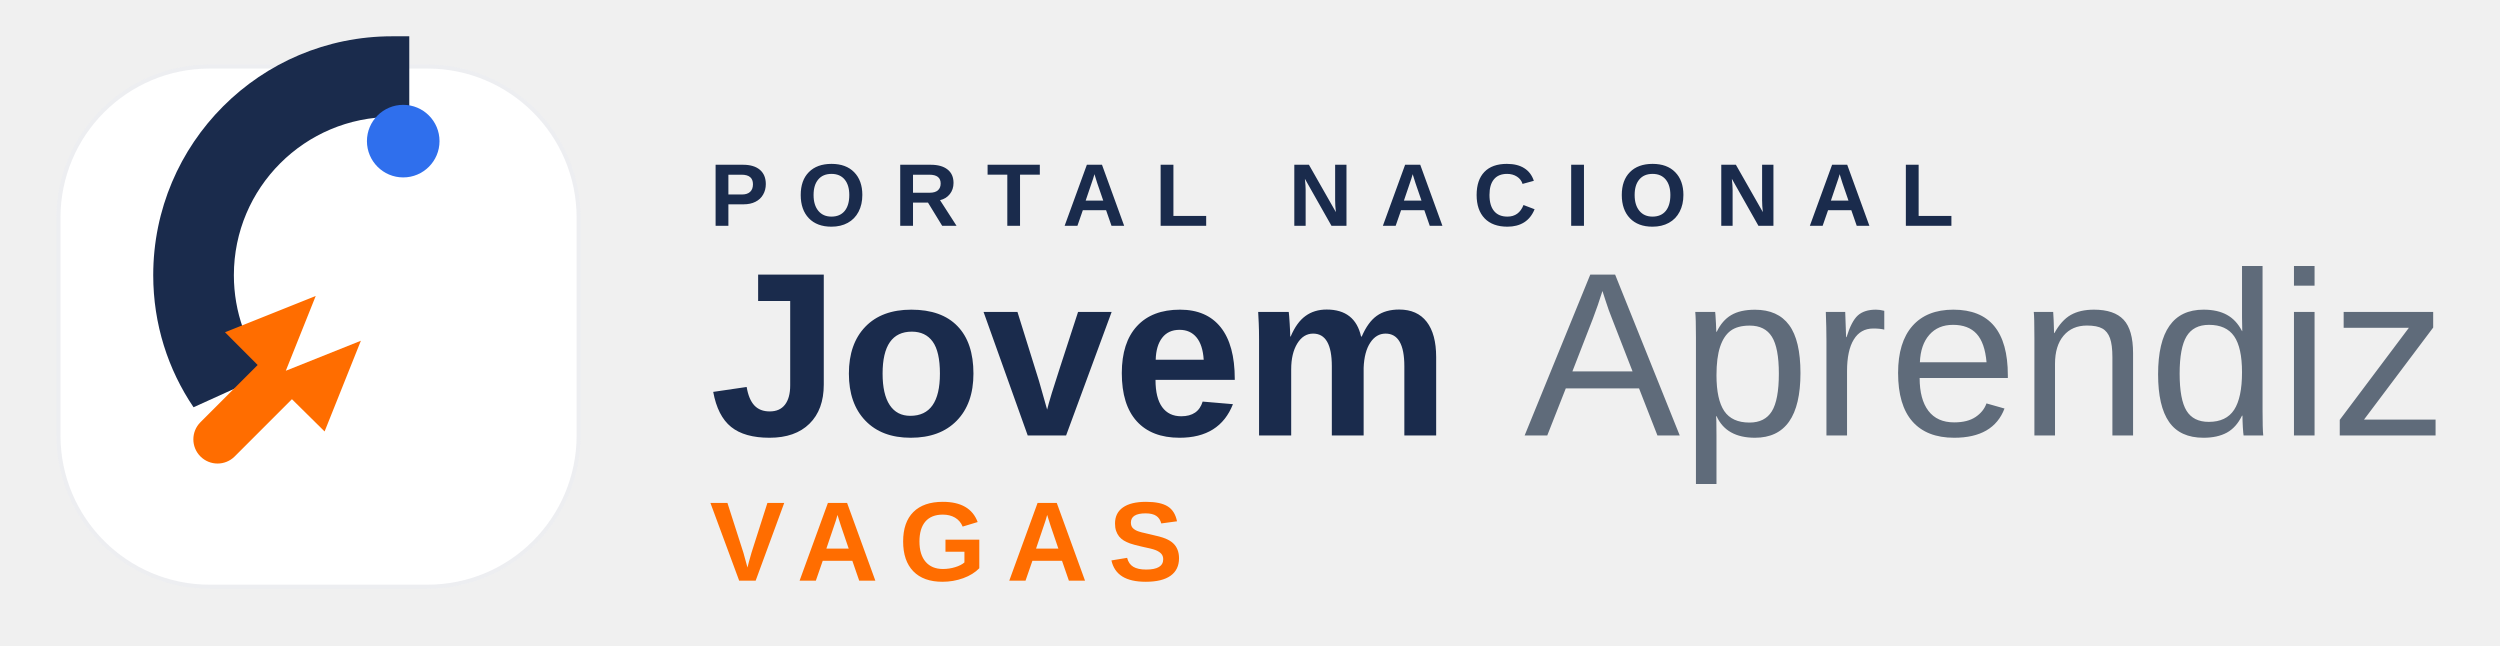
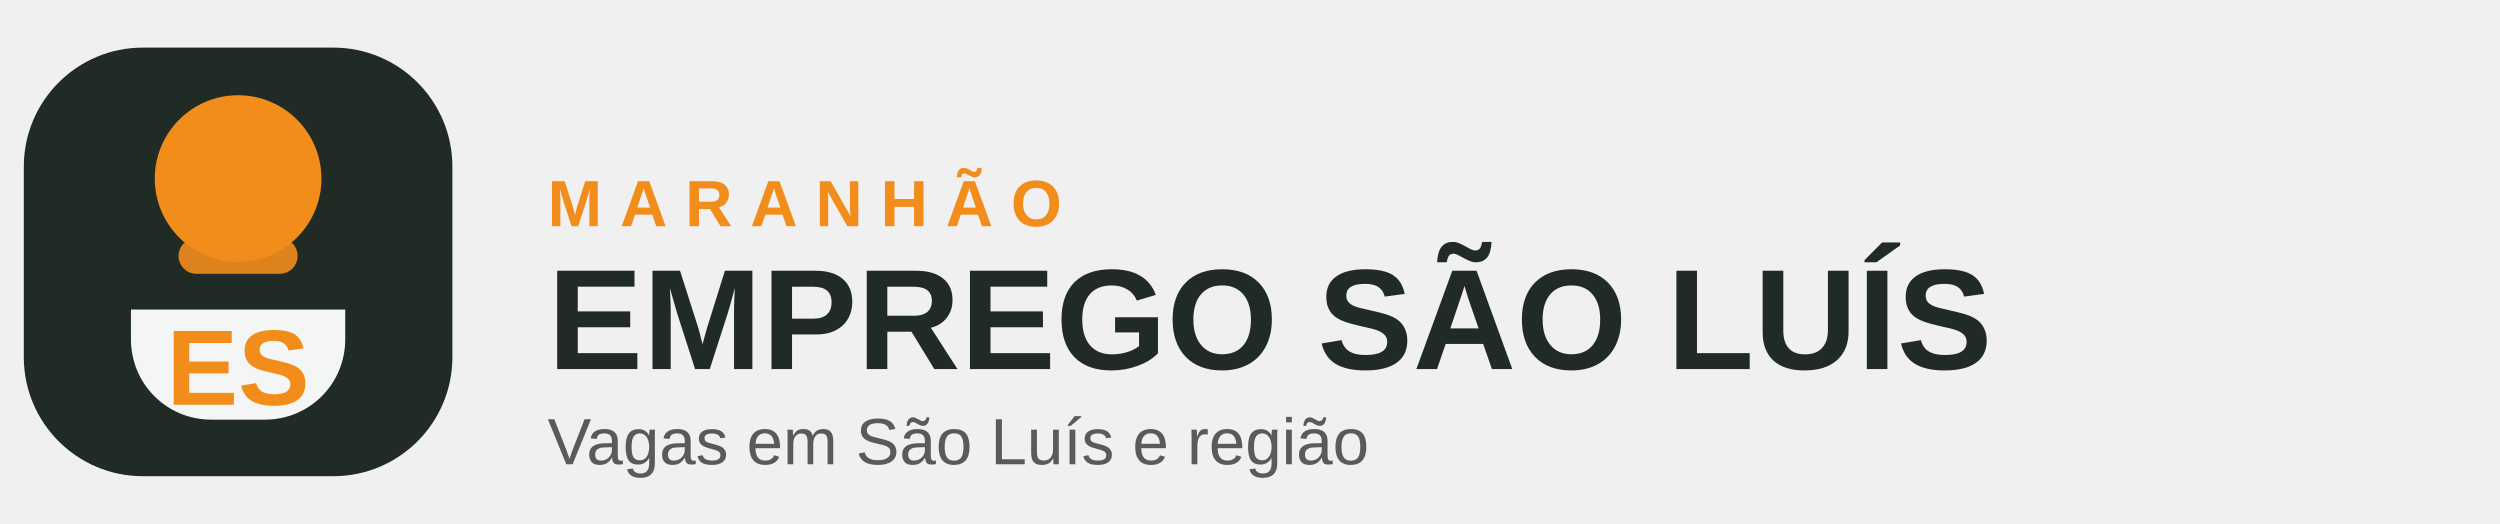
- <svg xmlns="http://www.w3.org/2000/svg" viewBox="0 0 620 160" fill="none">
-   <rect x="14" y="16" width="130" height="130" rx="38" fill="#FFFFFF" />
-   <rect x="14.5" y="16.5" width="129" height="129" rx="37.5" stroke="rgba(26,43,76,0.08)" />
-   <path d="M48 101C41.676 91.655 38 80.386 38 68.25C38 35.527 64.527 9 97.25 9H101.5V29H97.25C75.573 29 58 46.573 58 68.25C58 77.457 61.174 85.923 66.486 92.611L48 101Z" fill="#1A2B4C" />
-   <path d="M67 93.5L89.5 84.5L80.5 107L72.4 99L58.2 113.2C55.856 115.544 52.054 115.544 49.71 113.2C47.366 110.856 47.366 107.054 49.71 104.71L63.9 90.52L55.8 82.4L78.3 73.4L69.3 95.9L67 93.5Z" fill="#FF6D00" />
-   <circle cx="100" cy="35" r="9" fill="#2F6FED" />
-   <text x="176" y="56" fill="#1A2B4C" font-family="Montserrat, Poppins, Segoe UI, Arial, sans-serif" font-size="22" font-weight="700" letter-spacing="7">PORTAL NACIONAL</text>
-   <text x="176" y="108" fill="#1A2B4C" font-family="Montserrat, Poppins, Segoe UI, Arial, sans-serif" font-size="58" font-weight="800">Jovem</text>
-   <text x="378" y="108" fill="#5F6B7A" font-family="Montserrat, Poppins, Segoe UI, Arial, sans-serif" font-size="58" font-weight="500">Aprendiz</text>
-   <text x="176" y="144" fill="#FF6D00" font-family="Montserrat, Poppins, Segoe UI, Arial, sans-serif" font-size="28" font-weight="800" letter-spacing="5">VAGAS</text>
+ <svg xmlns="http://www.w3.org/2000/svg" viewBox="0 0 420 88" fill="none" role="img" aria-label="Emprego São Luís">
+   <rect x="4" y="8" width="72" height="72" rx="20" fill="#1F2B24" />
+   <circle cx="40" cy="30" r="14" fill="#F28C1B" />
+   <rect x="30" y="40" width="20" height="6" rx="3" fill="#F28C1B" opacity="0.9" />
+   <path d="M22 52h36v5c0 7.5-6 13.5-13.5 13.5h-9c-7.5 0-13.5-6-13.5-13.5v-5z" fill="#FFFFFF" opacity="0.95" />
+   <text x="40" y="68" text-anchor="middle" font-family="Segoe UI, Arial, sans-serif" font-size="18" font-weight="800" fill="#F28C1B">ES</text>
+   <text x="92" y="38" font-family="Segoe UI, Arial, sans-serif" font-size="11" font-weight="700" fill="#F28C1B" letter-spacing="3">MARANHÃO</text>
+   <text x="92" y="62" font-family="Segoe UI, Arial, sans-serif" font-size="24" font-weight="800" fill="#1F2B24">EMPREGO SÃO LUÍS</text>
+   <text x="92" y="78" font-family="Segoe UI, Arial, sans-serif" font-size="11" fill="#5A5A5A">Vagas em São Luís e região</text>
</svg>
